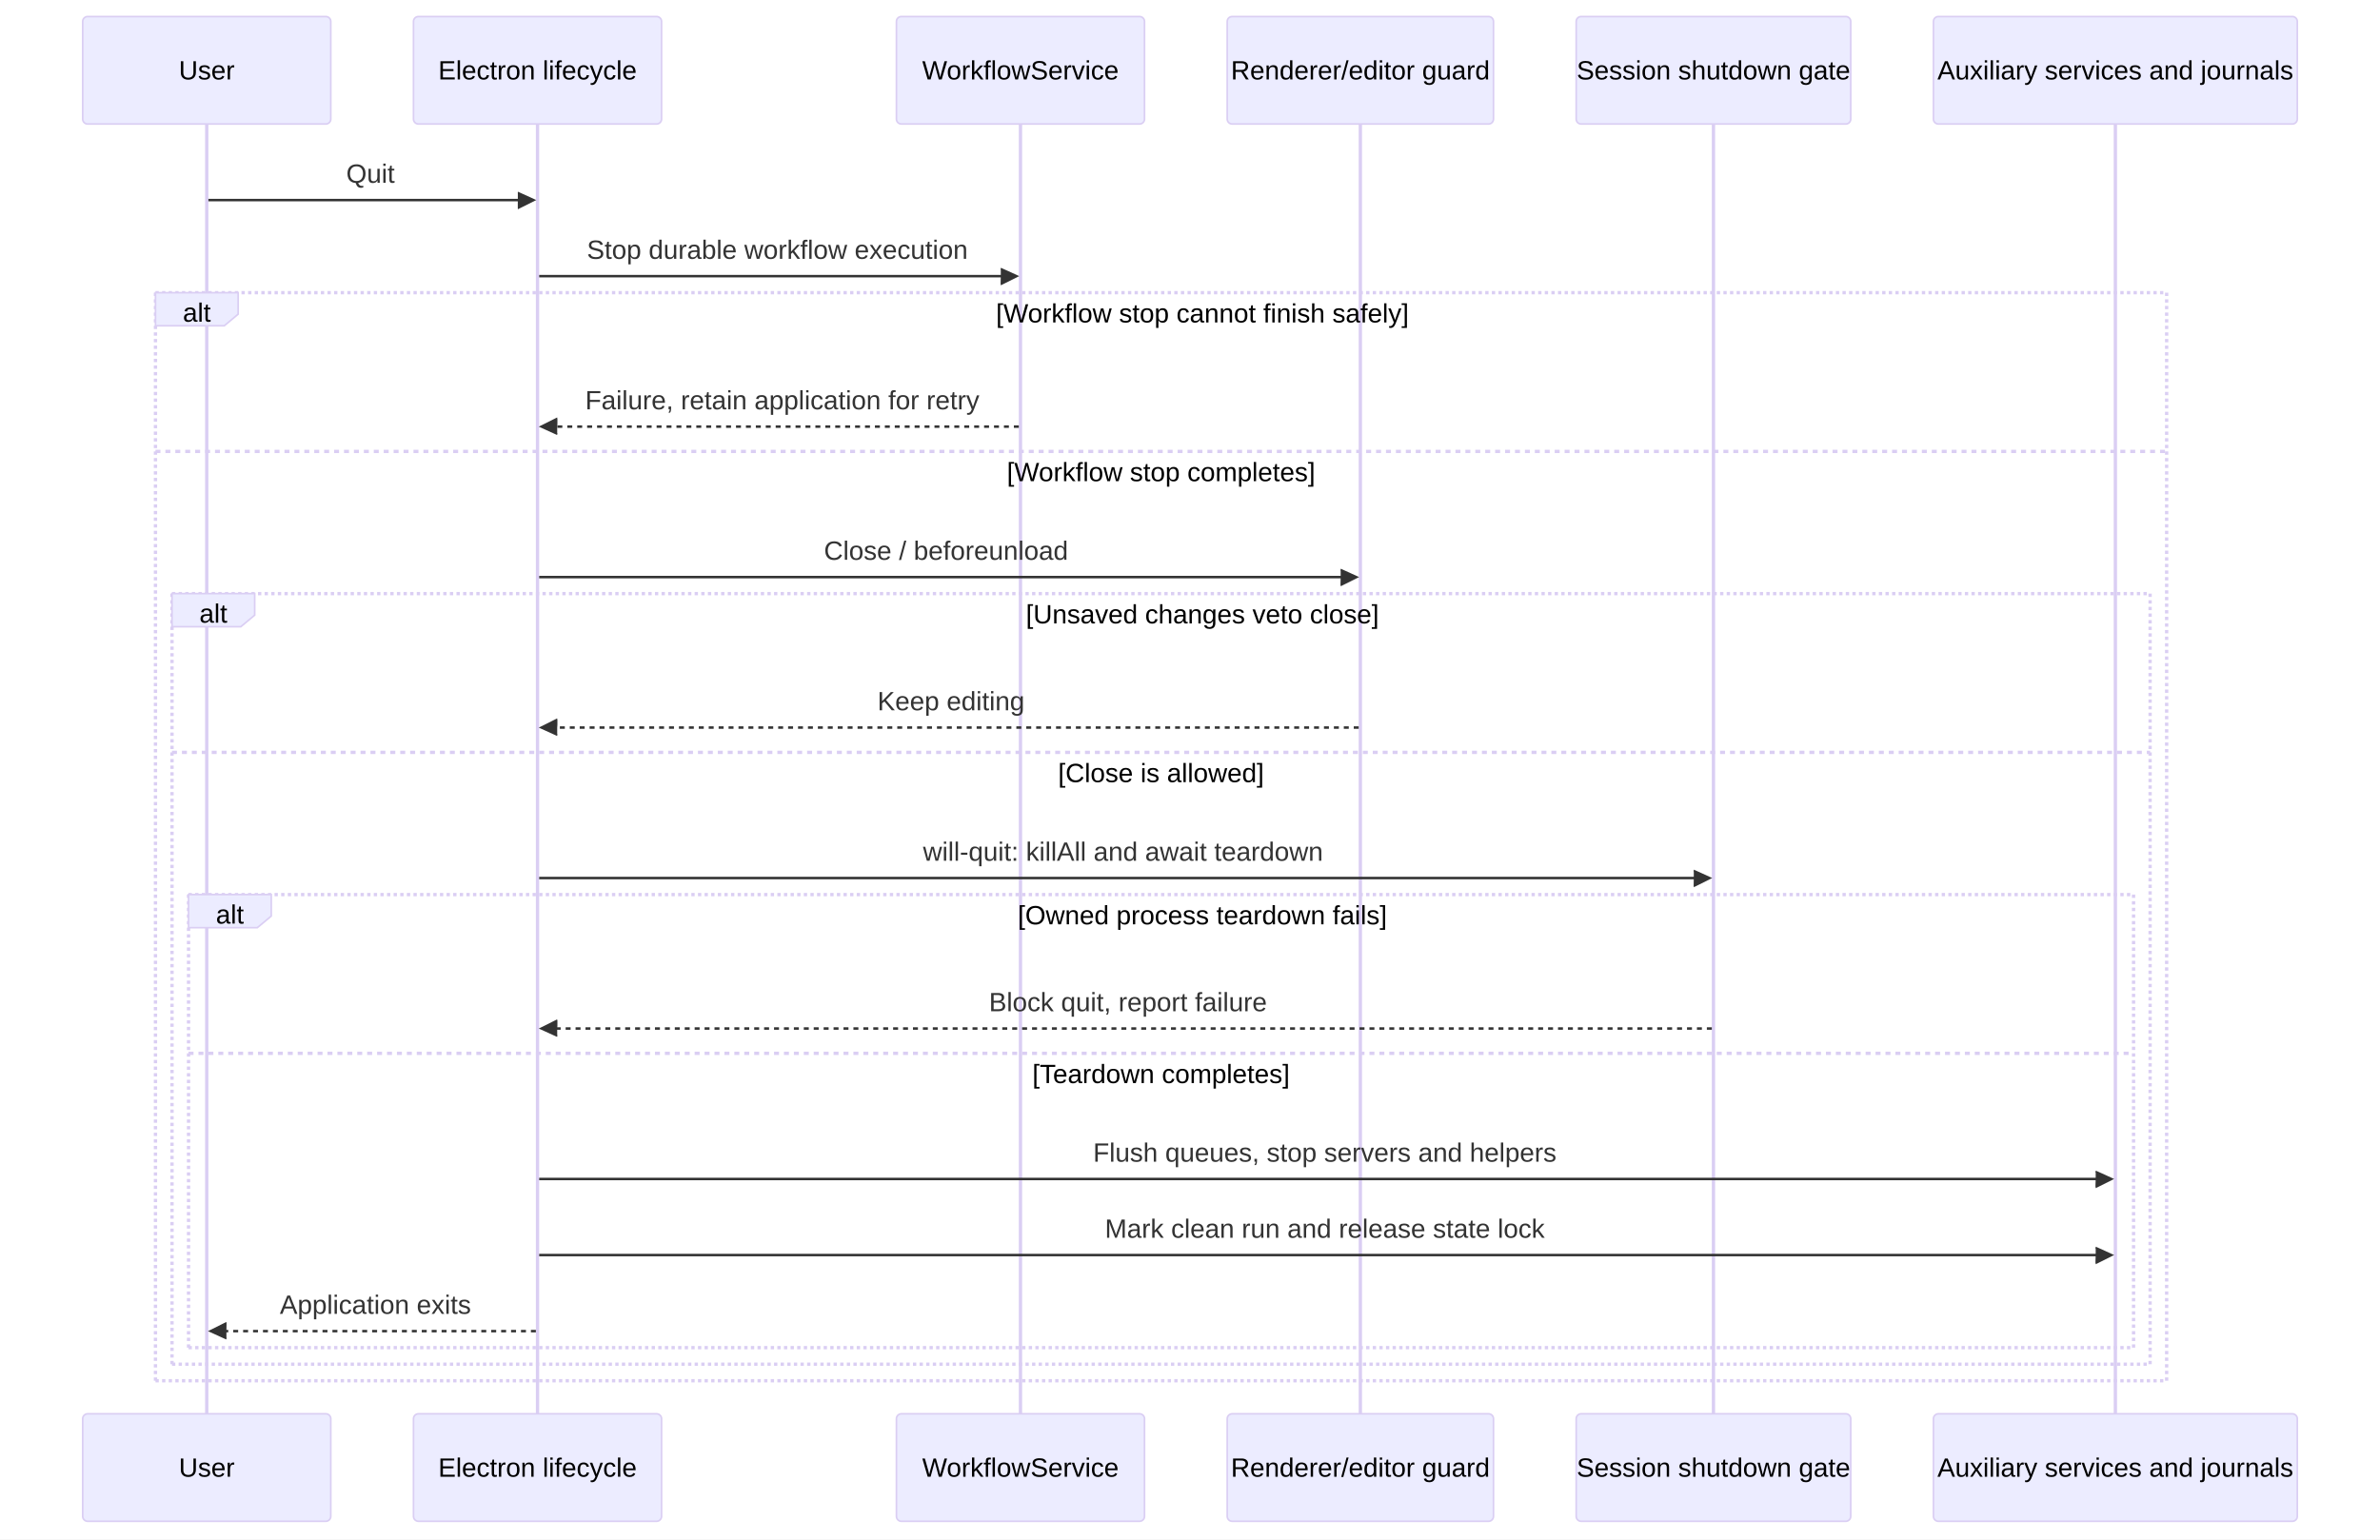
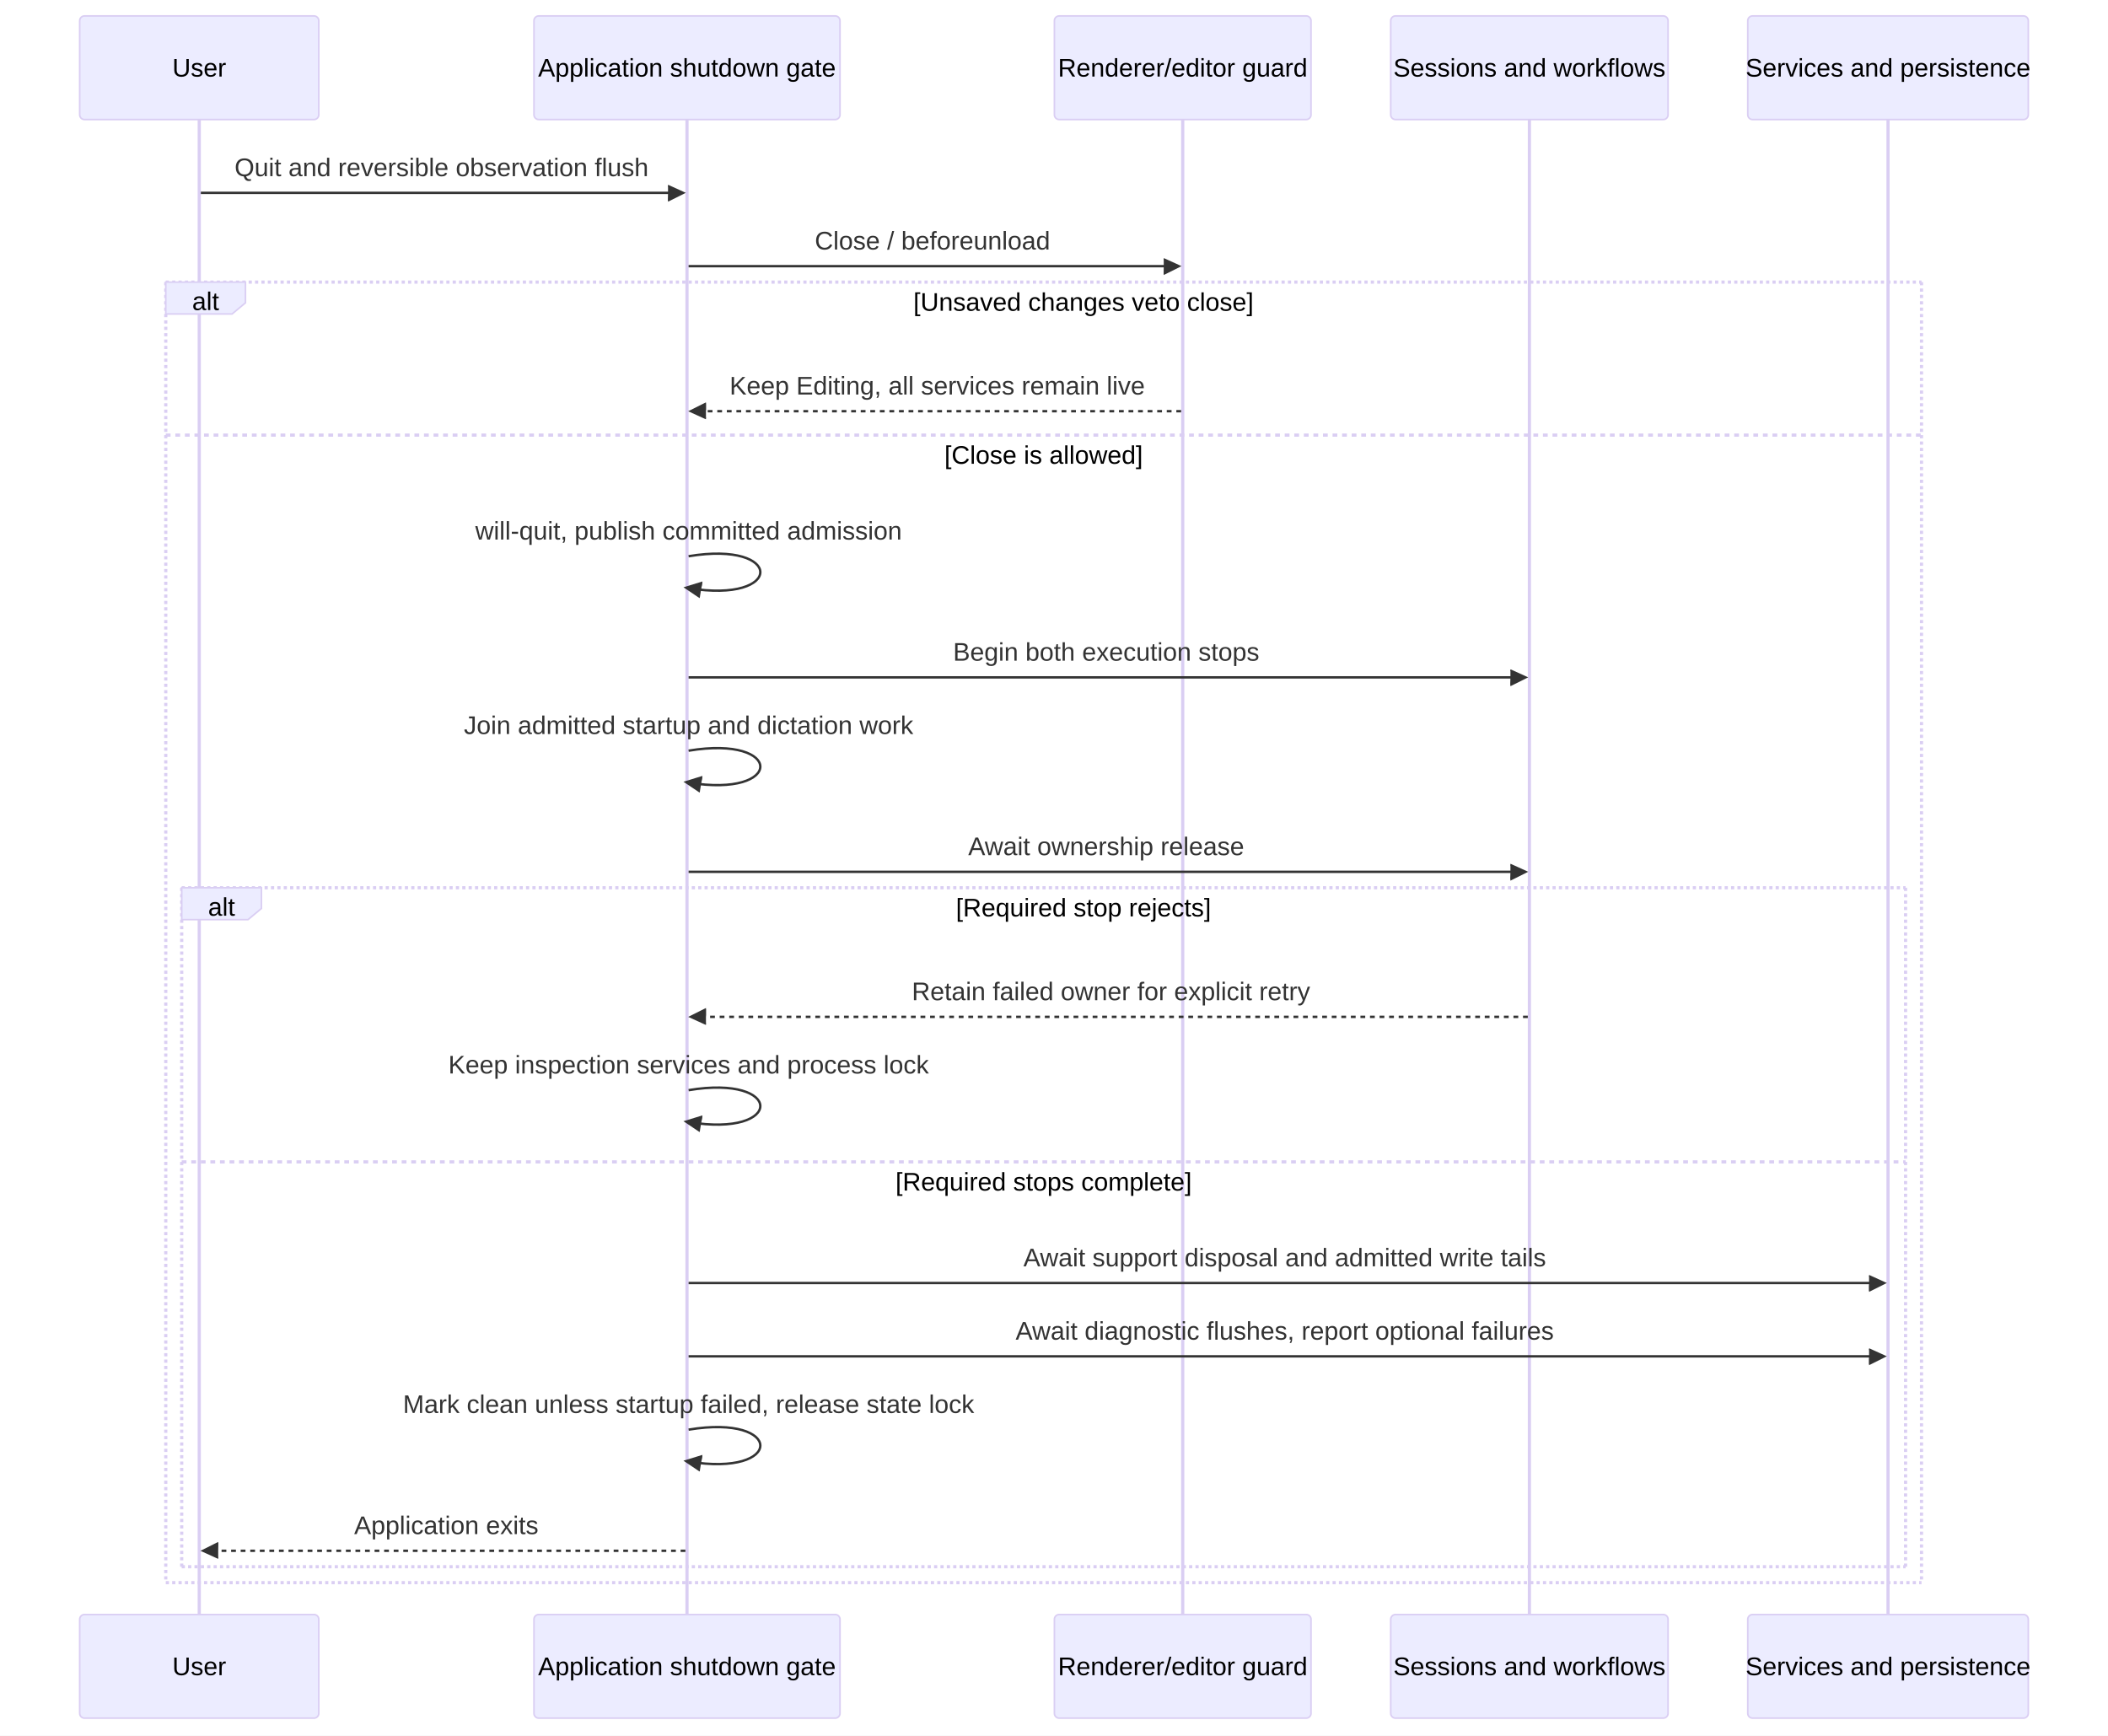
- <svg xmlns="http://www.w3.org/2000/svg" aria-roledescription="sequence" role="graphics-document document" viewBox="-50 -10 1439 931" style="max-width: 1439px;" width="100%" id="architecture-shutdown">
-   <rect x="-50" y="-10" width="1439" height="931" fill="#ffffff" />
+ <svg xmlns="http://www.w3.org/2000/svg" aria-roledescription="sequence" role="graphics-document document" viewBox="-50 -10 1322.5 1089" style="max-width: 1322.5px;" width="100%" id="architecture-shutdown">
+   <rect x="-50" y="-10" width="1322.5" height="1089" fill="#ffffff" />
  <g>
-     <rect class="actor actor-bottom" ry="3" rx="3" name="Aux" height="65" width="220" stroke="#666" fill="#eaeaea" y="845" x="1119" />
-     <text style="text-anchor: middle; font-size: 16px; font-weight: 400;" class="actor actor-box" alignment-baseline="central" dominant-baseline="central" y="877.5" x="1229">
-       <tspan dy="0" x="1229">Auxiliary services and journals</tspan>
+     <rect class="actor actor-bottom" ry="3" rx="3" name="Aux" height="65" width="176" stroke="#666" fill="#eaeaea" y="1003" x="1046.5" />
+     <text style="text-anchor: middle; font-size: 16px; font-weight: 400;" class="actor actor-box" alignment-baseline="central" dominant-baseline="central" y="1035.5" x="1134.5">
+       <tspan dy="0" x="1134.5">Services and persistence</tspan>
    </text>
  </g>
  <g>
-     <rect class="actor actor-bottom" ry="3" rx="3" name="SM" height="65" width="166" stroke="#666" fill="#eaeaea" y="845" x="903" />
-     <text style="text-anchor: middle; font-size: 16px; font-weight: 400;" class="actor actor-box" alignment-baseline="central" dominant-baseline="central" y="877.5" x="986">
-       <tspan dy="0" x="986">Session shutdown gate</tspan>
+     <rect class="actor actor-bottom" ry="3" rx="3" name="Exec" height="65" width="174" stroke="#666" fill="#eaeaea" y="1003" x="822.5" />
+     <text style="text-anchor: middle; font-size: 16px; font-weight: 400;" class="actor actor-box" alignment-baseline="central" dominant-baseline="central" y="1035.5" x="909.5">
+       <tspan dy="0" x="909.5">Sessions and workflows</tspan>
    </text>
  </g>
  <g>
-     <rect class="actor actor-bottom" ry="3" rx="3" name="Window" height="65" width="161" stroke="#666" fill="#eaeaea" y="845" x="692" />
-     <text style="text-anchor: middle; font-size: 16px; font-weight: 400;" class="actor actor-box" alignment-baseline="central" dominant-baseline="central" y="877.5" x="772.5">
-       <tspan dy="0" x="772.5">Renderer/editor guard</tspan>
+     <rect class="actor actor-bottom" ry="3" rx="3" name="Window" height="65" width="161" stroke="#666" fill="#eaeaea" y="1003" x="611.5" />
+     <text style="text-anchor: middle; font-size: 16px; font-weight: 400;" class="actor actor-box" alignment-baseline="central" dominant-baseline="central" y="1035.5" x="692">
+       <tspan dy="0" x="692">Renderer/editor guard</tspan>
    </text>
  </g>
  <g>
-     <rect class="actor actor-bottom" ry="3" rx="3" name="WF" height="65" width="150" stroke="#666" fill="#eaeaea" y="845" x="492" />
-     <text style="text-anchor: middle; font-size: 16px; font-weight: 400;" class="actor actor-box" alignment-baseline="central" dominant-baseline="central" y="877.5" x="567">
-       <tspan dy="0" x="567">WorkflowService</tspan>
+     <rect class="actor actor-bottom" ry="3" rx="3" name="App" height="65" width="192" stroke="#666" fill="#eaeaea" y="1003" x="285" />
+     <text style="text-anchor: middle; font-size: 16px; font-weight: 400;" class="actor actor-box" alignment-baseline="central" dominant-baseline="central" y="1035.5" x="381">
+       <tspan dy="0" x="381">Application shutdown gate</tspan>
    </text>
  </g>
  <g>
-     <rect class="actor actor-bottom" ry="3" rx="3" name="App" height="65" width="150" stroke="#666" fill="#eaeaea" y="845" x="200" />
-     <text style="text-anchor: middle; font-size: 16px; font-weight: 400;" class="actor actor-box" alignment-baseline="central" dominant-baseline="central" y="877.5" x="275">
-       <tspan dy="0" x="275">Electron lifecycle</tspan>
-     </text>
-   </g>
-   <g>
-     <rect class="actor actor-bottom" ry="3" rx="3" name="User" height="65" width="150" stroke="#666" fill="#eaeaea" y="845" x="0" />
-     <text style="text-anchor: middle; font-size: 16px; font-weight: 400;" class="actor actor-box" alignment-baseline="central" dominant-baseline="central" y="877.5" x="75">
+     <rect class="actor actor-bottom" ry="3" rx="3" name="User" height="65" width="150" stroke="#666" fill="#eaeaea" y="1003" x="0" />
+     <text style="text-anchor: middle; font-size: 16px; font-weight: 400;" class="actor actor-box" alignment-baseline="central" dominant-baseline="central" y="1035.5" x="75">
      <tspan dy="0" x="75">User</tspan>
    </text>
  </g>
  <g>
-     <line name="Aux" stroke="#999" stroke-width="0.5px" class="actor-line 200" y2="845" x2="1229" y1="65" x1="1229" id="actor44" />
-     <g id="root-44">
-       <rect class="actor actor-top" ry="3" rx="3" name="Aux" height="65" width="220" stroke="#666" fill="#eaeaea" y="0" x="1119" />
-       <text style="text-anchor: middle; font-size: 16px; font-weight: 400;" class="actor actor-box" alignment-baseline="central" dominant-baseline="central" y="32.5" x="1229">
-         <tspan dy="0" x="1229">Auxiliary services and journals</tspan>
+     <line name="Aux" stroke="#999" stroke-width="0.5px" class="actor-line 200" y2="1003" x2="1134.5" y1="65" x1="1134.5" id="actor43" />
+     <g id="root-43">
+       <rect class="actor actor-top" ry="3" rx="3" name="Aux" height="65" width="176" stroke="#666" fill="#eaeaea" y="0" x="1046.5" />
+       <text style="text-anchor: middle; font-size: 16px; font-weight: 400;" class="actor actor-box" alignment-baseline="central" dominant-baseline="central" y="32.5" x="1134.5">
+         <tspan dy="0" x="1134.5">Services and persistence</tspan>
      </text>
    </g>
  </g>
  <g>
-     <line name="SM" stroke="#999" stroke-width="0.5px" class="actor-line 200" y2="845" x2="986" y1="65" x1="986" id="actor43" />
-     <g id="root-43">
-       <rect class="actor actor-top" ry="3" rx="3" name="SM" height="65" width="166" stroke="#666" fill="#eaeaea" y="0" x="903" />
-       <text style="text-anchor: middle; font-size: 16px; font-weight: 400;" class="actor actor-box" alignment-baseline="central" dominant-baseline="central" y="32.5" x="986">
-         <tspan dy="0" x="986">Session shutdown gate</tspan>
+     <line name="Exec" stroke="#999" stroke-width="0.5px" class="actor-line 200" y2="1003" x2="909.5" y1="65" x1="909.5" id="actor42" />
+     <g id="root-42">
+       <rect class="actor actor-top" ry="3" rx="3" name="Exec" height="65" width="174" stroke="#666" fill="#eaeaea" y="0" x="822.5" />
+       <text style="text-anchor: middle; font-size: 16px; font-weight: 400;" class="actor actor-box" alignment-baseline="central" dominant-baseline="central" y="32.5" x="909.5">
+         <tspan dy="0" x="909.5">Sessions and workflows</tspan>
      </text>
    </g>
  </g>
  <g>
-     <line name="Window" stroke="#999" stroke-width="0.5px" class="actor-line 200" y2="845" x2="772.5" y1="65" x1="772.5" id="actor42" />
-     <g id="root-42">
-       <rect class="actor actor-top" ry="3" rx="3" name="Window" height="65" width="161" stroke="#666" fill="#eaeaea" y="0" x="692" />
-       <text style="text-anchor: middle; font-size: 16px; font-weight: 400;" class="actor actor-box" alignment-baseline="central" dominant-baseline="central" y="32.5" x="772.5">
-         <tspan dy="0" x="772.5">Renderer/editor guard</tspan>
+     <line name="Window" stroke="#999" stroke-width="0.5px" class="actor-line 200" y2="1003" x2="692" y1="65" x1="692" id="actor41" />
+     <g id="root-41">
+       <rect class="actor actor-top" ry="3" rx="3" name="Window" height="65" width="161" stroke="#666" fill="#eaeaea" y="0" x="611.5" />
+       <text style="text-anchor: middle; font-size: 16px; font-weight: 400;" class="actor actor-box" alignment-baseline="central" dominant-baseline="central" y="32.5" x="692">
+         <tspan dy="0" x="692">Renderer/editor guard</tspan>
      </text>
    </g>
  </g>
  <g>
-     <line name="WF" stroke="#999" stroke-width="0.5px" class="actor-line 200" y2="845" x2="567" y1="65" x1="567" id="actor41" />
-     <g id="root-41">
-       <rect class="actor actor-top" ry="3" rx="3" name="WF" height="65" width="150" stroke="#666" fill="#eaeaea" y="0" x="492" />
-       <text style="text-anchor: middle; font-size: 16px; font-weight: 400;" class="actor actor-box" alignment-baseline="central" dominant-baseline="central" y="32.5" x="567">
-         <tspan dy="0" x="567">WorkflowService</tspan>
+     <line name="App" stroke="#999" stroke-width="0.5px" class="actor-line 200" y2="1003" x2="381" y1="65" x1="381" id="actor40" />
+     <g id="root-40">
+       <rect class="actor actor-top" ry="3" rx="3" name="App" height="65" width="192" stroke="#666" fill="#eaeaea" y="0" x="285" />
+       <text style="text-anchor: middle; font-size: 16px; font-weight: 400;" class="actor actor-box" alignment-baseline="central" dominant-baseline="central" y="32.5" x="381">
+         <tspan dy="0" x="381">Application shutdown gate</tspan>
      </text>
    </g>
  </g>
  <g>
-     <line name="App" stroke="#999" stroke-width="0.5px" class="actor-line 200" y2="845" x2="275" y1="65" x1="275" id="actor40" />
-     <g id="root-40">
-       <rect class="actor actor-top" ry="3" rx="3" name="App" height="65" width="150" stroke="#666" fill="#eaeaea" y="0" x="200" />
-       <text style="text-anchor: middle; font-size: 16px; font-weight: 400;" class="actor actor-box" alignment-baseline="central" dominant-baseline="central" y="32.5" x="275">
-         <tspan dy="0" x="275">Electron lifecycle</tspan>
-       </text>
-     </g>
-   </g>
-   <g>
-     <line name="User" stroke="#999" stroke-width="0.5px" class="actor-line 200" y2="845" x2="75" y1="65" x1="75" id="actor39" />
+     <line name="User" stroke="#999" stroke-width="0.5px" class="actor-line 200" y2="1003" x2="75" y1="65" x1="75" id="actor39" />
    <g id="root-39">
      <rect class="actor actor-top" ry="3" rx="3" name="User" height="65" width="150" stroke="#666" fill="#eaeaea" y="0" x="0" />
      <text style="text-anchor: middle; font-size: 16px; font-weight: 400;" class="actor actor-box" alignment-baseline="central" dominant-baseline="central" y="32.5" x="75">
        <tspan dy="0" x="75">User</tspan>
      </text>
    </g>
  </g>
  <style>#architecture-shutdown{font-family:Arial,sans-serif;font-size:16px;fill:#333;}#architecture-shutdown .error-icon{fill:#552222;}#architecture-shutdown .error-text{fill:#552222;stroke:#552222;}#architecture-shutdown .edge-thickness-normal{stroke-width:1px;}#architecture-shutdown .edge-thickness-thick{stroke-width:3.5px;}#architecture-shutdown .edge-pattern-solid{stroke-dasharray:0;}#architecture-shutdown .edge-thickness-invisible{stroke-width:0;fill:none;}#architecture-shutdown .edge-pattern-dashed{stroke-dasharray:3;}#architecture-shutdown .edge-pattern-dotted{stroke-dasharray:2;}#architecture-shutdown .marker{fill:#333333;stroke:#333333;}#architecture-shutdown .marker.cross{stroke:#333333;}#architecture-shutdown svg{font-family:Arial,sans-serif;font-size:16px;}#architecture-shutdown p{margin:0;}#architecture-shutdown .actor{stroke:hsl(259.626, 59.777%, 87.902%);fill:#ECECFF;}#architecture-shutdown text.actor&gt;tspan{fill:black;stroke:none;}#architecture-shutdown .actor-line{stroke:hsl(259.626, 59.777%, 87.902%);}#architecture-shutdown .messageLine0{stroke-width:1.5;stroke-dasharray:none;stroke:#333;}#architecture-shutdown .messageLine1{stroke-width:1.5;stroke-dasharray:2,2;stroke:#333;}#architecture-shutdown #arrowhead path{fill:#333;stroke:#333;}#architecture-shutdown .sequenceNumber{fill:white;}#architecture-shutdown #sequencenumber{fill:#333;}#architecture-shutdown #crosshead path{fill:#333;stroke:#333;}#architecture-shutdown .messageText{fill:#333;stroke:none;}#architecture-shutdown .labelBox{stroke:hsl(259.626, 59.777%, 87.902%);fill:#ECECFF;}#architecture-shutdown .labelText,#architecture-shutdown .labelText&gt;tspan{fill:black;stroke:none;}#architecture-shutdown .loopText,#architecture-shutdown .loopText&gt;tspan{fill:black;stroke:none;}#architecture-shutdown .loopLine{stroke-width:2px;stroke-dasharray:2,2;stroke:hsl(259.626, 59.777%, 87.902%);fill:hsl(259.626, 59.777%, 87.902%);}#architecture-shutdown .note{stroke:#aaaa33;fill:#fff5ad;}#architecture-shutdown .noteText,#architecture-shutdown .noteText&gt;tspan{fill:black;stroke:none;}#architecture-shutdown .activation0{fill:#f4f4f4;stroke:#666;}#architecture-shutdown .activation1{fill:#f4f4f4;stroke:#666;}#architecture-shutdown .activation2{fill:#f4f4f4;stroke:#666;}#architecture-shutdown .actorPopupMenu{position:absolute;}#architecture-shutdown .actorPopupMenuPanel{position:absolute;fill:#ECECFF;box-shadow:0px 8px 16px 0px rgba(0,0,0,0.2);filter:drop-shadow(3px 5px 2px rgb(0 0 0 / 0.4));}#architecture-shutdown .actor-man line{stroke:hsl(259.626, 59.777%, 87.902%);fill:#ECECFF;}#architecture-shutdown .actor-man circle,#architecture-shutdown line{stroke:hsl(259.626, 59.777%, 87.902%);fill:#ECECFF;stroke-width:2px;}#architecture-shutdown :root{--mermaid-font-family:"trebuchet ms",verdana,arial,sans-serif;}</style>
  <g />
  <defs>
    <symbol height="24" width="24" id="computer">
      <path d="M2 2v13h20v-13h-20zm18 11h-16v-9h16v9zm-10.228 6l.466-1h3.524l.467 1h-4.457zm14.228 3h-24l2-6h2.104l-1.33 4h18.45l-1.297-4h2.073l2 6zm-5-10h-14v-7h14v7z" transform="scale(.5)" />
    </symbol>
  </defs>
  <defs>
    <symbol clip-rule="evenodd" fill-rule="evenodd" id="database">
      <path d="M12.258.001l.256.004.255.005.253.008.251.01.249.012.247.015.246.016.242.019.241.02.239.023.236.024.233.027.231.028.229.031.225.032.223.034.22.036.217.038.214.04.211.041.208.043.205.045.201.046.198.048.194.05.191.051.187.053.183.054.18.056.175.057.172.059.168.06.163.061.16.063.155.064.15.066.074.033.073.033.071.034.07.034.069.035.068.035.067.035.066.035.064.036.064.036.062.036.06.036.06.037.058.037.058.037.055.038.055.038.053.038.052.038.051.039.05.039.048.039.047.039.045.04.044.04.043.04.041.04.04.041.039.041.037.041.036.041.034.041.033.042.032.042.03.042.029.042.027.042.026.043.024.043.023.043.021.043.02.043.018.044.017.043.015.044.013.044.012.044.011.045.009.044.007.045.006.045.004.045.002.045.001.045v17l-.001.045-.002.045-.004.045-.006.045-.007.045-.009.044-.011.045-.012.044-.013.044-.015.044-.017.043-.018.044-.02.043-.021.043-.023.043-.024.043-.026.043-.027.042-.029.042-.03.042-.032.042-.033.042-.034.041-.036.041-.037.041-.039.041-.04.041-.041.04-.043.04-.044.04-.045.04-.047.039-.048.039-.05.039-.051.039-.052.038-.053.038-.055.038-.055.038-.058.037-.058.037-.06.037-.06.036-.062.036-.064.036-.064.036-.066.035-.067.035-.068.035-.069.035-.07.034-.071.034-.073.033-.074.033-.15.066-.155.064-.16.063-.163.061-.168.06-.172.059-.175.057-.18.056-.183.054-.187.053-.191.051-.194.05-.198.048-.201.046-.205.045-.208.043-.211.041-.214.04-.217.038-.22.036-.223.034-.225.032-.229.031-.231.028-.233.027-.236.024-.239.023-.241.02-.242.019-.246.016-.247.015-.249.012-.251.01-.253.008-.255.005-.256.004-.258.001-.258-.001-.256-.004-.255-.005-.253-.008-.251-.01-.249-.012-.247-.015-.245-.016-.243-.019-.241-.02-.238-.023-.236-.024-.234-.027-.231-.028-.228-.031-.226-.032-.223-.034-.22-.036-.217-.038-.214-.04-.211-.041-.208-.043-.204-.045-.201-.046-.198-.048-.195-.05-.19-.051-.187-.053-.184-.054-.179-.056-.176-.057-.172-.059-.167-.06-.164-.061-.159-.063-.155-.064-.151-.066-.074-.033-.072-.033-.072-.034-.07-.034-.069-.035-.068-.035-.067-.035-.066-.035-.064-.036-.063-.036-.062-.036-.061-.036-.06-.037-.058-.037-.057-.037-.056-.038-.055-.038-.053-.038-.052-.038-.051-.039-.049-.039-.049-.039-.046-.039-.046-.04-.044-.04-.043-.04-.041-.04-.04-.041-.039-.041-.037-.041-.036-.041-.034-.041-.033-.042-.032-.042-.03-.042-.029-.042-.027-.042-.026-.043-.024-.043-.023-.043-.021-.043-.02-.043-.018-.044-.017-.043-.015-.044-.013-.044-.012-.044-.011-.045-.009-.044-.007-.045-.006-.045-.004-.045-.002-.045-.001-.045v-17l.001-.045.002-.045.004-.045.006-.045.007-.045.009-.044.011-.045.012-.044.013-.044.015-.044.017-.043.018-.044.02-.043.021-.043.023-.043.024-.043.026-.043.027-.042.029-.042.03-.042.032-.042.033-.042.034-.041.036-.041.037-.041.039-.041.04-.041.041-.04.043-.04.044-.04.046-.04.046-.039.049-.039.049-.039.051-.039.052-.038.053-.038.055-.038.056-.038.057-.037.058-.037.06-.037.061-.036.062-.036.063-.036.064-.036.066-.035.067-.035.068-.035.069-.035.07-.034.072-.034.072-.033.074-.033.151-.066.155-.064.159-.063.164-.061.167-.06.172-.059.176-.057.179-.056.184-.054.187-.053.19-.051.195-.05.198-.048.201-.046.204-.045.208-.043.211-.041.214-.04.217-.038.22-.036.223-.034.226-.032.228-.031.231-.028.234-.027.236-.024.238-.023.241-.02.243-.019.245-.016.247-.015.249-.012.251-.01.253-.008.255-.005.256-.004.258-.001.258.001zm-9.258 20.499v.01l.001.021.003.021.004.022.005.021.006.022.007.022.009.023.01.022.011.023.012.023.013.023.015.023.016.024.017.023.018.024.019.024.021.024.022.025.023.024.024.025.052.049.056.05.061.051.066.051.07.051.075.051.079.052.084.052.088.052.092.052.097.052.102.051.105.052.11.052.114.051.119.051.123.051.127.05.131.05.135.05.139.048.144.049.147.047.152.047.155.047.16.045.163.045.167.043.171.043.176.041.178.041.183.039.187.039.19.037.194.035.197.035.202.033.204.031.209.03.212.029.216.027.219.025.222.024.226.021.23.02.233.018.236.016.24.015.243.012.246.01.249.008.253.005.256.004.259.001.26-.001.257-.004.254-.005.25-.008.247-.011.244-.012.241-.014.237-.016.233-.018.231-.021.226-.021.224-.024.22-.026.216-.027.212-.028.21-.031.205-.031.202-.034.198-.034.194-.036.191-.037.187-.039.183-.04.179-.04.175-.042.172-.043.168-.044.163-.045.16-.046.155-.046.152-.047.148-.048.143-.049.139-.049.136-.05.131-.05.126-.05.123-.051.118-.052.114-.051.11-.052.106-.052.101-.052.096-.052.092-.052.088-.053.083-.051.079-.052.074-.052.07-.051.065-.051.06-.051.056-.05.051-.05.023-.024.023-.025.021-.024.02-.024.019-.024.018-.024.017-.024.015-.023.014-.024.013-.023.012-.023.01-.023.01-.022.008-.022.006-.022.006-.022.004-.022.004-.021.001-.021.001-.021v-4.127l-.077.055-.08.053-.083.054-.085.053-.087.052-.09.052-.093.051-.095.05-.097.05-.1.049-.102.049-.105.048-.106.047-.109.047-.111.046-.114.045-.115.045-.118.044-.12.043-.122.042-.124.042-.126.041-.128.04-.13.04-.132.038-.134.038-.135.037-.138.037-.139.035-.142.035-.143.034-.144.033-.147.032-.148.031-.15.03-.151.03-.153.029-.154.027-.156.027-.158.026-.159.025-.161.024-.162.023-.163.022-.165.021-.166.02-.167.019-.169.018-.169.017-.171.016-.173.015-.173.014-.175.013-.175.012-.177.011-.178.01-.179.008-.179.008-.181.006-.182.005-.182.004-.184.003-.184.002h-.37l-.184-.002-.184-.003-.182-.004-.182-.005-.181-.006-.179-.008-.179-.008-.178-.01-.176-.011-.176-.012-.175-.013-.173-.014-.172-.015-.171-.016-.17-.017-.169-.018-.167-.019-.166-.02-.165-.021-.163-.022-.162-.023-.161-.024-.159-.025-.157-.026-.156-.027-.155-.027-.153-.029-.151-.03-.15-.03-.148-.031-.146-.032-.145-.033-.143-.034-.141-.035-.14-.035-.137-.037-.136-.037-.134-.038-.132-.038-.13-.04-.128-.04-.126-.041-.124-.042-.122-.042-.12-.044-.117-.043-.116-.045-.113-.045-.112-.046-.109-.047-.106-.047-.105-.048-.102-.049-.1-.049-.097-.05-.095-.05-.093-.052-.09-.051-.087-.052-.085-.053-.083-.054-.08-.054-.077-.054v4.127zm0-5.654v.011l.001.021.003.021.004.021.005.022.006.022.007.022.009.022.01.022.011.023.012.023.013.023.015.024.016.023.017.024.018.024.019.024.021.024.022.024.023.025.024.024.052.05.056.05.061.05.066.051.07.051.075.052.079.051.084.052.088.052.092.052.097.052.102.052.105.052.11.051.114.051.119.052.123.05.127.051.131.05.135.049.139.049.144.048.147.048.152.047.155.046.16.045.163.045.167.044.171.042.176.042.178.04.183.04.187.038.19.037.194.036.197.034.202.033.204.032.209.03.212.028.216.027.219.025.222.024.226.022.23.02.233.018.236.016.24.014.243.012.246.01.249.008.253.006.256.003.259.001.26-.001.257-.003.254-.006.25-.008.247-.01.244-.012.241-.015.237-.016.233-.018.231-.02.226-.022.224-.024.22-.025.216-.027.212-.029.21-.03.205-.032.202-.033.198-.035.194-.036.191-.037.187-.039.183-.039.179-.041.175-.042.172-.043.168-.044.163-.045.16-.045.155-.047.152-.047.148-.048.143-.048.139-.05.136-.049.131-.05.126-.051.123-.051.118-.051.114-.052.11-.052.106-.052.101-.052.096-.052.092-.052.088-.052.083-.052.079-.052.074-.051.07-.052.065-.051.06-.05.056-.051.051-.049.023-.025.023-.024.021-.025.02-.024.019-.024.018-.024.017-.024.015-.023.014-.023.013-.024.012-.022.01-.023.01-.023.008-.022.006-.022.006-.022.004-.021.004-.022.001-.021.001-.021v-4.139l-.077.054-.08.054-.083.054-.085.052-.087.053-.09.051-.093.051-.095.051-.097.05-.1.049-.102.049-.105.048-.106.047-.109.047-.111.046-.114.045-.115.044-.118.044-.12.044-.122.042-.124.042-.126.041-.128.04-.13.039-.132.039-.134.038-.135.037-.138.036-.139.036-.142.035-.143.033-.144.033-.147.033-.148.031-.15.03-.151.03-.153.028-.154.028-.156.027-.158.026-.159.025-.161.024-.162.023-.163.022-.165.021-.166.02-.167.019-.169.018-.169.017-.171.016-.173.015-.173.014-.175.013-.175.012-.177.011-.178.009-.179.009-.179.007-.181.007-.182.005-.182.004-.184.003-.184.002h-.37l-.184-.002-.184-.003-.182-.004-.182-.005-.181-.007-.179-.007-.179-.009-.178-.009-.176-.011-.176-.012-.175-.013-.173-.014-.172-.015-.171-.016-.17-.017-.169-.018-.167-.019-.166-.02-.165-.021-.163-.022-.162-.023-.161-.024-.159-.025-.157-.026-.156-.027-.155-.028-.153-.028-.151-.03-.15-.03-.148-.031-.146-.033-.145-.033-.143-.033-.141-.035-.14-.036-.137-.036-.136-.037-.134-.038-.132-.039-.13-.039-.128-.04-.126-.041-.124-.042-.122-.043-.12-.043-.117-.044-.116-.044-.113-.046-.112-.046-.109-.046-.106-.047-.105-.048-.102-.049-.1-.049-.097-.05-.095-.051-.093-.051-.09-.051-.087-.053-.085-.052-.083-.054-.08-.054-.077-.054v4.139zm0-5.666v.011l.001.02.003.022.004.021.005.022.006.021.007.022.009.023.01.022.011.023.012.023.013.023.015.023.016.024.017.024.018.023.019.024.021.025.022.024.023.024.024.025.052.05.056.05.061.05.066.051.07.051.075.052.079.051.084.052.088.052.092.052.097.052.102.052.105.051.11.052.114.051.119.051.123.051.127.05.131.05.135.05.139.049.144.048.147.048.152.047.155.046.16.045.163.045.167.043.171.043.176.042.178.04.183.04.187.038.19.037.194.036.197.034.202.033.204.032.209.03.212.028.216.027.219.025.222.024.226.021.23.02.233.018.236.017.24.014.243.012.246.01.249.008.253.006.256.003.259.001.26-.001.257-.003.254-.006.25-.008.247-.01.244-.013.241-.014.237-.016.233-.018.231-.02.226-.022.224-.024.22-.025.216-.027.212-.029.21-.03.205-.032.202-.033.198-.035.194-.036.191-.037.187-.039.183-.039.179-.041.175-.042.172-.043.168-.044.163-.045.16-.045.155-.047.152-.047.148-.048.143-.049.139-.049.136-.049.131-.051.126-.05.123-.051.118-.052.114-.051.11-.052.106-.052.101-.052.096-.052.092-.052.088-.052.083-.052.079-.052.074-.052.07-.051.065-.051.06-.051.056-.05.051-.049.023-.025.023-.025.021-.024.02-.024.019-.024.018-.024.017-.024.015-.023.014-.024.013-.023.012-.023.01-.022.01-.023.008-.022.006-.022.006-.022.004-.022.004-.021.001-.021.001-.021v-4.153l-.077.054-.08.054-.083.053-.085.053-.087.053-.09.051-.093.051-.095.051-.097.05-.1.049-.102.048-.105.048-.106.048-.109.046-.111.046-.114.046-.115.044-.118.044-.12.043-.122.043-.124.042-.126.041-.128.04-.13.039-.132.039-.134.038-.135.037-.138.036-.139.036-.142.034-.143.034-.144.033-.147.032-.148.032-.15.03-.151.03-.153.028-.154.028-.156.027-.158.026-.159.024-.161.024-.162.023-.163.023-.165.021-.166.02-.167.019-.169.018-.169.017-.171.016-.173.015-.173.014-.175.013-.175.012-.177.01-.178.01-.179.009-.179.007-.181.006-.182.006-.182.004-.184.003-.184.001-.185.001-.185-.001-.184-.001-.184-.003-.182-.004-.182-.006-.181-.006-.179-.007-.179-.009-.178-.01-.176-.01-.176-.012-.175-.013-.173-.014-.172-.015-.171-.016-.17-.017-.169-.018-.167-.019-.166-.02-.165-.021-.163-.023-.162-.023-.161-.024-.159-.024-.157-.026-.156-.027-.155-.028-.153-.028-.151-.03-.15-.03-.148-.032-.146-.032-.145-.033-.143-.034-.141-.034-.14-.036-.137-.036-.136-.037-.134-.038-.132-.039-.13-.039-.128-.041-.126-.041-.124-.041-.122-.043-.12-.043-.117-.044-.116-.044-.113-.046-.112-.046-.109-.046-.106-.048-.105-.048-.102-.048-.1-.05-.097-.049-.095-.051-.093-.051-.09-.052-.087-.052-.085-.053-.083-.053-.08-.054-.077-.054v4.153zm8.74-8.179l-.257.004-.254.005-.25.008-.247.011-.244.012-.241.014-.237.016-.233.018-.231.021-.226.022-.224.023-.22.026-.216.027-.212.028-.21.031-.205.032-.202.033-.198.034-.194.036-.191.038-.187.038-.183.04-.179.041-.175.042-.172.043-.168.043-.163.045-.16.046-.155.046-.152.048-.148.048-.143.048-.139.049-.136.05-.131.05-.126.051-.123.051-.118.051-.114.052-.11.052-.106.052-.101.052-.096.052-.092.052-.088.052-.083.052-.079.052-.074.051-.07.052-.065.051-.06.05-.056.05-.051.05-.023.025-.023.024-.021.024-.02.025-.019.024-.018.024-.017.023-.015.024-.014.023-.013.023-.012.023-.01.023-.01.022-.008.022-.006.023-.006.021-.004.022-.004.021-.001.021-.001.021.001.021.001.021.004.021.004.022.006.021.006.023.008.022.01.022.01.023.012.023.013.023.014.023.015.024.017.023.018.024.019.024.02.025.021.024.023.024.023.025.051.05.056.05.06.05.065.051.07.052.074.051.079.052.083.052.088.052.092.052.096.052.101.052.106.052.11.052.114.052.118.051.123.051.126.051.131.05.136.05.139.049.143.048.148.048.152.048.155.046.16.046.163.045.168.043.172.043.175.042.179.041.183.04.187.038.191.038.194.036.198.034.202.033.205.032.21.031.212.028.216.027.22.026.224.023.226.022.231.021.233.018.237.016.241.014.244.012.247.011.25.008.254.005.257.004.26.001.26-.001.257-.004.254-.005.25-.008.247-.011.244-.012.241-.014.237-.016.233-.018.231-.021.226-.022.224-.023.22-.026.216-.027.212-.028.21-.031.205-.032.202-.033.198-.034.194-.036.191-.038.187-.038.183-.04.179-.041.175-.042.172-.043.168-.043.163-.045.16-.046.155-.046.152-.048.148-.048.143-.048.139-.049.136-.05.131-.05.126-.051.123-.051.118-.051.114-.052.11-.052.106-.052.101-.052.096-.052.092-.052.088-.052.083-.052.079-.052.074-.051.07-.052.065-.051.06-.05.056-.05.051-.05.023-.025.023-.024.021-.024.02-.025.019-.024.018-.024.017-.023.015-.024.014-.023.013-.023.012-.023.01-.023.01-.022.008-.022.006-.023.006-.021.004-.022.004-.021.001-.021.001-.021-.001-.021-.001-.021-.004-.021-.004-.022-.006-.021-.006-.023-.008-.022-.01-.022-.01-.023-.012-.023-.013-.023-.014-.023-.015-.024-.017-.023-.018-.024-.019-.024-.02-.025-.021-.024-.023-.024-.023-.025-.051-.05-.056-.05-.06-.05-.065-.051-.07-.052-.074-.051-.079-.052-.083-.052-.088-.052-.092-.052-.096-.052-.101-.052-.106-.052-.11-.052-.114-.052-.118-.051-.123-.051-.126-.051-.131-.05-.136-.05-.139-.049-.143-.048-.148-.048-.152-.048-.155-.046-.16-.046-.163-.045-.168-.043-.172-.043-.175-.042-.179-.041-.183-.04-.187-.038-.191-.038-.194-.036-.198-.034-.202-.033-.205-.032-.21-.031-.212-.028-.216-.027-.22-.026-.224-.023-.226-.022-.231-.021-.233-.018-.237-.016-.241-.014-.244-.012-.247-.011-.25-.008-.254-.005-.257-.004-.26-.001-.26.001z" transform="scale(.5)" />
    </symbol>
  </defs>
  <defs>
    <symbol height="24" width="24" id="clock">
      <path d="M12 2c5.514 0 10 4.486 10 10s-4.486 10-10 10-10-4.486-10-10 4.486-10 10-10zm0-2c-6.627 0-12 5.373-12 12s5.373 12 12 12 12-5.373 12-12-5.373-12-12-12zm5.848 12.459c.202.038.202.333.001.372-1.907.361-6.045 1.111-6.547 1.111-.719 0-1.301-.582-1.301-1.301 0-.512.77-5.447 1.125-7.445.034-.192.312-.181.343.014l.985 6.238 5.394 1.011z" transform="scale(.5)" />
    </symbol>
  </defs>
  <defs>
    <marker orient="auto-start-reverse" markerHeight="12" markerWidth="12" markerUnits="userSpaceOnUse" refY="5" refX="7.9" id="arrowhead">
      <path d="M -1 0 L 10 5 L 0 10 z" />
    </marker>
  </defs>
  <defs>
    <marker refY="4.5" refX="4" orient="auto" markerHeight="8" markerWidth="15" id="crosshead">
      <path style="stroke-dasharray: 0, 0;" d="M 1,2 L 6,7 M 6,2 L 1,7" stroke-width="1pt" stroke="#000000" fill="none" />
    </marker>
  </defs>
  <defs>
    <marker orient="auto" markerHeight="28" markerWidth="20" refY="7" refX="15.5" id="filled-head">
      <path d="M 18,7 L9,13 L14,7 L9,1 Z" />
    </marker>
  </defs>
  <defs>
    <marker orient="auto" markerHeight="40" markerWidth="60" refY="15" refX="15" id="sequencenumber">
      <circle r="6" cy="15" cx="15" />
    </marker>
  </defs>
  <g>
-     <line class="loopLine" y2="531" x2="1240" y1="531" x1="64" />
-     <line class="loopLine" y2="805" x2="1240" y1="531" x1="1240" />
-     <line class="loopLine" y2="805" x2="1240" y1="805" x1="64" />
-     <line class="loopLine" y2="805" x2="64" y1="531" x1="64" />
-     <line style="stroke-dasharray: 3, 3;" class="loopLine" y2="627" x2="1240" y1="627" x1="64" />
-     <polygon class="labelBox" points="64,531 114,531 114,544 105.6,551 64,551" />
-     <text style="font-size: 16px; font-weight: 400;" class="labelText" alignment-baseline="middle" dominant-baseline="middle" text-anchor="middle" y="544" x="89">alt</text>
-     <text style="font-size: 16px; font-weight: 400;" class="loopText" text-anchor="middle" y="549" x="677">
-       <tspan x="677">[Owned process teardown fails]</tspan>
+     <line class="loopLine" y2="547" x2="1145.5" y1="547" x1="64" />
+     <line class="loopLine" y2="973" x2="1145.5" y1="547" x1="1145.5" />
+     <line class="loopLine" y2="973" x2="1145.5" y1="973" x1="64" />
+     <line class="loopLine" y2="973" x2="64" y1="547" x1="64" />
+     <line style="stroke-dasharray: 3, 3;" class="loopLine" y2="719" x2="1145.5" y1="719" x1="64" />
+     <polygon class="labelBox" points="64,547 114,547 114,560 105.6,567 64,567" />
+     <text style="font-size: 16px; font-weight: 400;" class="labelText" alignment-baseline="middle" dominant-baseline="middle" text-anchor="middle" y="560" x="89">alt</text>
+     <text style="font-size: 16px; font-weight: 400;" class="loopText" text-anchor="middle" y="565" x="629.75">
+       <tspan x="629.75">[Required stop rejects]</tspan>
    </text>
-     <text style="font-size: 16px; font-weight: 400;" class="loopText" text-anchor="middle" y="645" x="652">[Teardown completes]</text>
+     <text style="font-size: 16px; font-weight: 400;" class="loopText" text-anchor="middle" y="737" x="604.75">[Required stops complete]</text>
  </g>
  <g>
-     <line class="loopLine" y2="349" x2="1250" y1="349" x1="54" />
-     <line class="loopLine" y2="815" x2="1250" y1="349" x1="1250" />
-     <line class="loopLine" y2="815" x2="1250" y1="815" x1="54" />
-     <line class="loopLine" y2="815" x2="54" y1="349" x1="54" />
-     <line style="stroke-dasharray: 3, 3;" class="loopLine" y2="445" x2="1250" y1="445" x1="54" />
-     <polygon class="labelBox" points="54,349 104,349 104,362 95.6,369 54,369" />
-     <text style="font-size: 16px; font-weight: 400;" class="labelText" alignment-baseline="middle" dominant-baseline="middle" text-anchor="middle" y="362" x="79">alt</text>
-     <text style="font-size: 16px; font-weight: 400;" class="loopText" text-anchor="middle" y="367" x="677">
-       <tspan x="677">[Unsaved changes veto close]</tspan>
+     <line class="loopLine" y2="167" x2="1155.5" y1="167" x1="54" />
+     <line class="loopLine" y2="983" x2="1155.5" y1="167" x1="1155.5" />
+     <line class="loopLine" y2="983" x2="1155.5" y1="983" x1="54" />
+     <line class="loopLine" y2="983" x2="54" y1="167" x1="54" />
+     <line style="stroke-dasharray: 3, 3;" class="loopLine" y2="263" x2="1155.5" y1="263" x1="54" />
+     <polygon class="labelBox" points="54,167 104,167 104,180 95.6,187 54,187" />
+     <text style="font-size: 16px; font-weight: 400;" class="labelText" alignment-baseline="middle" dominant-baseline="middle" text-anchor="middle" y="180" x="79">alt</text>
+     <text style="font-size: 16px; font-weight: 400;" class="loopText" text-anchor="middle" y="185" x="629.75">
+       <tspan x="629.75">[Unsaved changes veto close]</tspan>
    </text>
-     <text style="font-size: 16px; font-weight: 400;" class="loopText" text-anchor="middle" y="463" x="652">[Close is allowed]</text>
+     <text style="font-size: 16px; font-weight: 400;" class="loopText" text-anchor="middle" y="281" x="604.75">[Close is allowed]</text>
  </g>
-   <g>
-     <line class="loopLine" y2="167" x2="1260" y1="167" x1="44" />
-     <line class="loopLine" y2="825" x2="1260" y1="167" x1="1260" />
-     <line class="loopLine" y2="825" x2="1260" y1="825" x1="44" />
-     <line class="loopLine" y2="825" x2="44" y1="167" x1="44" />
-     <line style="stroke-dasharray: 3, 3;" class="loopLine" y2="263" x2="1260" y1="263" x1="44" />
-     <polygon class="labelBox" points="44,167 94,167 94,180 85.6,187 44,187" />
-     <text style="font-size: 16px; font-weight: 400;" class="labelText" alignment-baseline="middle" dominant-baseline="middle" text-anchor="middle" y="180" x="69">alt</text>
-     <text style="font-size: 16px; font-weight: 400;" class="loopText" text-anchor="middle" y="185" x="677">
-       <tspan x="677">[Workflow stop cannot finish safely]</tspan>
-     </text>
-     <text style="font-size: 16px; font-weight: 400;" class="loopText" text-anchor="middle" y="281" x="652">[Workflow stop completes]</text>
-   </g>
-   <text style="font-size: 16px; font-weight: 400;" dy="1em" class="messageText" alignment-baseline="middle" dominant-baseline="middle" text-anchor="middle" y="80" x="174">Quit</text>
-   <line style="fill: none;" marker-end="url(#arrowhead)" stroke="none" stroke-width="2" class="messageLine0" y2="111" x2="271" y1="111" x1="76" />
-   <text style="font-size: 16px; font-weight: 400;" dy="1em" class="messageText" alignment-baseline="middle" dominant-baseline="middle" text-anchor="middle" y="126" x="420">Stop durable workflow execution</text>
-   <line style="fill: none;" marker-end="url(#arrowhead)" stroke="none" stroke-width="2" class="messageLine0" y2="157" x2="563" y1="157" x1="276" />
-   <text style="font-size: 16px; font-weight: 400;" dy="1em" class="messageText" alignment-baseline="middle" dominant-baseline="middle" text-anchor="middle" y="217" x="423">Failure, retain application for retry</text>
-   <line style="stroke-dasharray: 3, 3; fill: none;" marker-end="url(#arrowhead)" stroke="none" stroke-width="2" class="messageLine1" y2="248" x2="279" y1="248" x1="566" />
-   <text style="font-size: 16px; font-weight: 400;" dy="1em" class="messageText" alignment-baseline="middle" dominant-baseline="middle" text-anchor="middle" y="308" x="522">Close / beforeunload</text>
-   <line style="fill: none;" marker-end="url(#arrowhead)" stroke="none" stroke-width="2" class="messageLine0" y2="339" x2="768.5" y1="339" x1="276" />
-   <text style="font-size: 16px; font-weight: 400;" dy="1em" class="messageText" alignment-baseline="middle" dominant-baseline="middle" text-anchor="middle" y="399" x="525">Keep editing</text>
-   <line style="stroke-dasharray: 3, 3; fill: none;" marker-end="url(#arrowhead)" stroke="none" stroke-width="2" class="messageLine1" y2="430" x2="279" y1="430" x1="771.5" />
-   <text style="font-size: 16px; font-weight: 400;" dy="1em" class="messageText" alignment-baseline="middle" dominant-baseline="middle" text-anchor="middle" y="490" x="629">will-quit: killAll and await teardown</text>
-   <line style="fill: none;" marker-end="url(#arrowhead)" stroke="none" stroke-width="2" class="messageLine0" y2="521" x2="982" y1="521" x1="276" />
-   <text style="font-size: 16px; font-weight: 400;" dy="1em" class="messageText" alignment-baseline="middle" dominant-baseline="middle" text-anchor="middle" y="581" x="632">Block quit, report failure</text>
-   <line style="stroke-dasharray: 3, 3; fill: none;" marker-end="url(#arrowhead)" stroke="none" stroke-width="2" class="messageLine1" y2="612" x2="279" y1="612" x1="985" />
-   <text style="font-size: 16px; font-weight: 400;" dy="1em" class="messageText" alignment-baseline="middle" dominant-baseline="middle" text-anchor="middle" y="672" x="751">Flush queues, stop servers and helpers</text>
-   <line style="fill: none;" marker-end="url(#arrowhead)" stroke="none" stroke-width="2" class="messageLine0" y2="703" x2="1225" y1="703" x1="276" />
-   <text style="font-size: 16px; font-weight: 400;" dy="1em" class="messageText" alignment-baseline="middle" dominant-baseline="middle" text-anchor="middle" y="718" x="751">Mark clean run and release state lock</text>
-   <line style="fill: none;" marker-end="url(#arrowhead)" stroke="none" stroke-width="2" class="messageLine0" y2="749" x2="1225" y1="749" x1="276" />
-   <text style="font-size: 16px; font-weight: 400;" dy="1em" class="messageText" alignment-baseline="middle" dominant-baseline="middle" text-anchor="middle" y="764" x="177">Application exits</text>
-   <line style="stroke-dasharray: 3, 3; fill: none;" marker-end="url(#arrowhead)" stroke="none" stroke-width="2" class="messageLine1" y2="795" x2="79" y1="795" x1="274" />
+   <text style="font-size: 16px; font-weight: 400;" dy="1em" class="messageText" alignment-baseline="middle" dominant-baseline="middle" text-anchor="middle" y="80" x="227">Quit and reversible observation flush</text>
+   <line style="fill: none;" marker-end="url(#arrowhead)" stroke="none" stroke-width="2" class="messageLine0" y2="111" x2="377" y1="111" x1="76" />
+   <text style="font-size: 16px; font-weight: 400;" dy="1em" class="messageText" alignment-baseline="middle" dominant-baseline="middle" text-anchor="middle" y="126" x="535">Close / beforeunload</text>
+   <line style="fill: none;" marker-end="url(#arrowhead)" stroke="none" stroke-width="2" class="messageLine0" y2="157" x2="688" y1="157" x1="382" />
+   <text style="font-size: 16px; font-weight: 400;" dy="1em" class="messageText" alignment-baseline="middle" dominant-baseline="middle" text-anchor="middle" y="217" x="538">Keep Editing, all services remain live</text>
+   <line style="stroke-dasharray: 3, 3; fill: none;" marker-end="url(#arrowhead)" stroke="none" stroke-width="2" class="messageLine1" y2="248" x2="385" y1="248" x1="691" />
+   <text style="font-size: 16px; font-weight: 400;" dy="1em" class="messageText" alignment-baseline="middle" dominant-baseline="middle" text-anchor="middle" y="308" x="382">will-quit, publish committed admission</text>
+   <path style="fill: none;" marker-end="url(#arrowhead)" stroke="none" stroke-width="2" class="messageLine0" d="M 382,339 C 442,329 442,369 382,359" />
+   <text style="font-size: 16px; font-weight: 400;" dy="1em" class="messageText" alignment-baseline="middle" dominant-baseline="middle" text-anchor="middle" y="384" x="644">Begin both execution stops</text>
+   <line style="fill: none;" marker-end="url(#arrowhead)" stroke="none" stroke-width="2" class="messageLine0" y2="415" x2="905.5" y1="415" x1="382" />
+   <text style="font-size: 16px; font-weight: 400;" dy="1em" class="messageText" alignment-baseline="middle" dominant-baseline="middle" text-anchor="middle" y="430" x="382">Join admitted startup and dictation work</text>
+   <path style="fill: none;" marker-end="url(#arrowhead)" stroke="none" stroke-width="2" class="messageLine0" d="M 382,461 C 442,451 442,491 382,481" />
+   <text style="font-size: 16px; font-weight: 400;" dy="1em" class="messageText" alignment-baseline="middle" dominant-baseline="middle" text-anchor="middle" y="506" x="644">Await ownership release</text>
+   <line style="fill: none;" marker-end="url(#arrowhead)" stroke="none" stroke-width="2" class="messageLine0" y2="537" x2="905.5" y1="537" x1="382" />
+   <text style="font-size: 16px; font-weight: 400;" dy="1em" class="messageText" alignment-baseline="middle" dominant-baseline="middle" text-anchor="middle" y="597" x="647">Retain failed owner for explicit retry</text>
+   <line style="stroke-dasharray: 3, 3; fill: none;" marker-end="url(#arrowhead)" stroke="none" stroke-width="2" class="messageLine1" y2="628" x2="385" y1="628" x1="908.5" />
+   <text style="font-size: 16px; font-weight: 400;" dy="1em" class="messageText" alignment-baseline="middle" dominant-baseline="middle" text-anchor="middle" y="643" x="382">Keep inspection services and process lock</text>
+   <path style="fill: none;" marker-end="url(#arrowhead)" stroke="none" stroke-width="2" class="messageLine0" d="M 382,674 C 442,664 442,704 382,694" />
+   <text style="font-size: 16px; font-weight: 400;" dy="1em" class="messageText" alignment-baseline="middle" dominant-baseline="middle" text-anchor="middle" y="764" x="756">Await support disposal and admitted write tails</text>
+   <line style="fill: none;" marker-end="url(#arrowhead)" stroke="none" stroke-width="2" class="messageLine0" y2="795" x2="1130.5" y1="795" x1="382" />
+   <text style="font-size: 16px; font-weight: 400;" dy="1em" class="messageText" alignment-baseline="middle" dominant-baseline="middle" text-anchor="middle" y="810" x="756">Await diagnostic flushes, report optional failures</text>
+   <line style="fill: none;" marker-end="url(#arrowhead)" stroke="none" stroke-width="2" class="messageLine0" y2="841" x2="1130.5" y1="841" x1="382" />
+   <text style="font-size: 16px; font-weight: 400;" dy="1em" class="messageText" alignment-baseline="middle" dominant-baseline="middle" text-anchor="middle" y="856" x="382">Mark clean unless startup failed, release state lock</text>
+   <path style="fill: none;" marker-end="url(#arrowhead)" stroke="none" stroke-width="2" class="messageLine0" d="M 382,887 C 442,877 442,917 382,907" />
+   <text style="font-size: 16px; font-weight: 400;" dy="1em" class="messageText" alignment-baseline="middle" dominant-baseline="middle" text-anchor="middle" y="932" x="230">Application exits</text>
+   <line style="stroke-dasharray: 3, 3; fill: none;" marker-end="url(#arrowhead)" stroke="none" stroke-width="2" class="messageLine1" y2="963" x2="79" y1="963" x1="380" />
</svg>
